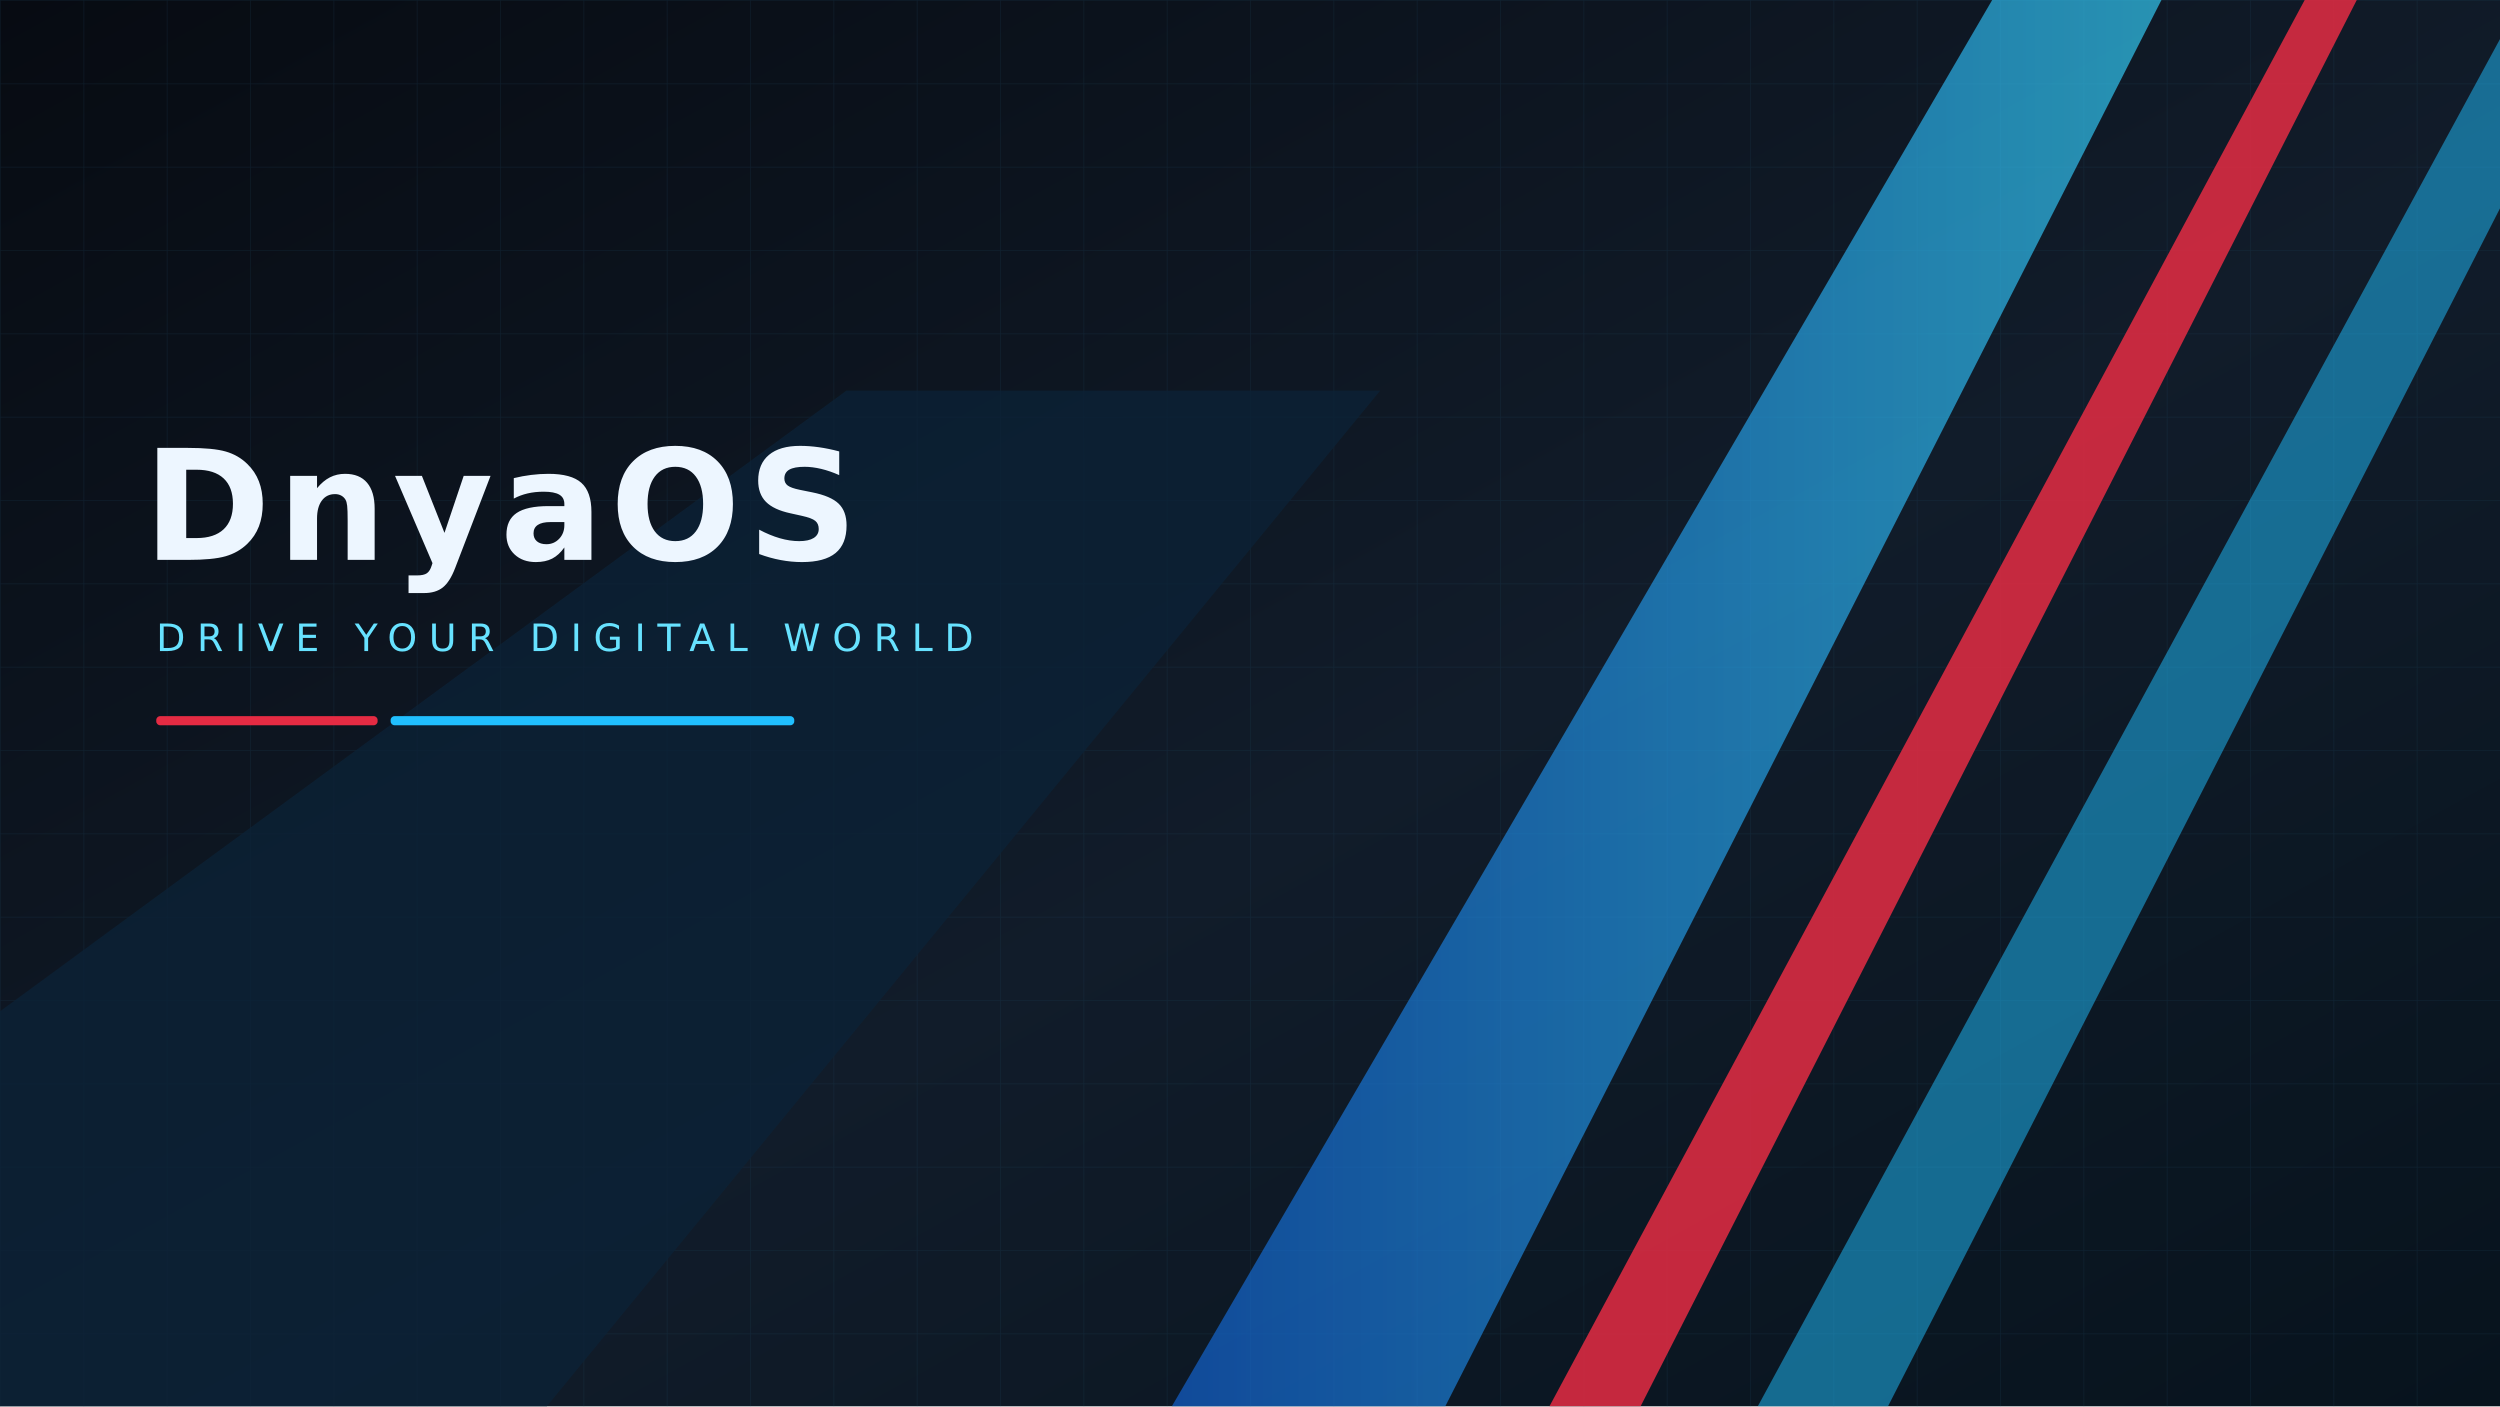
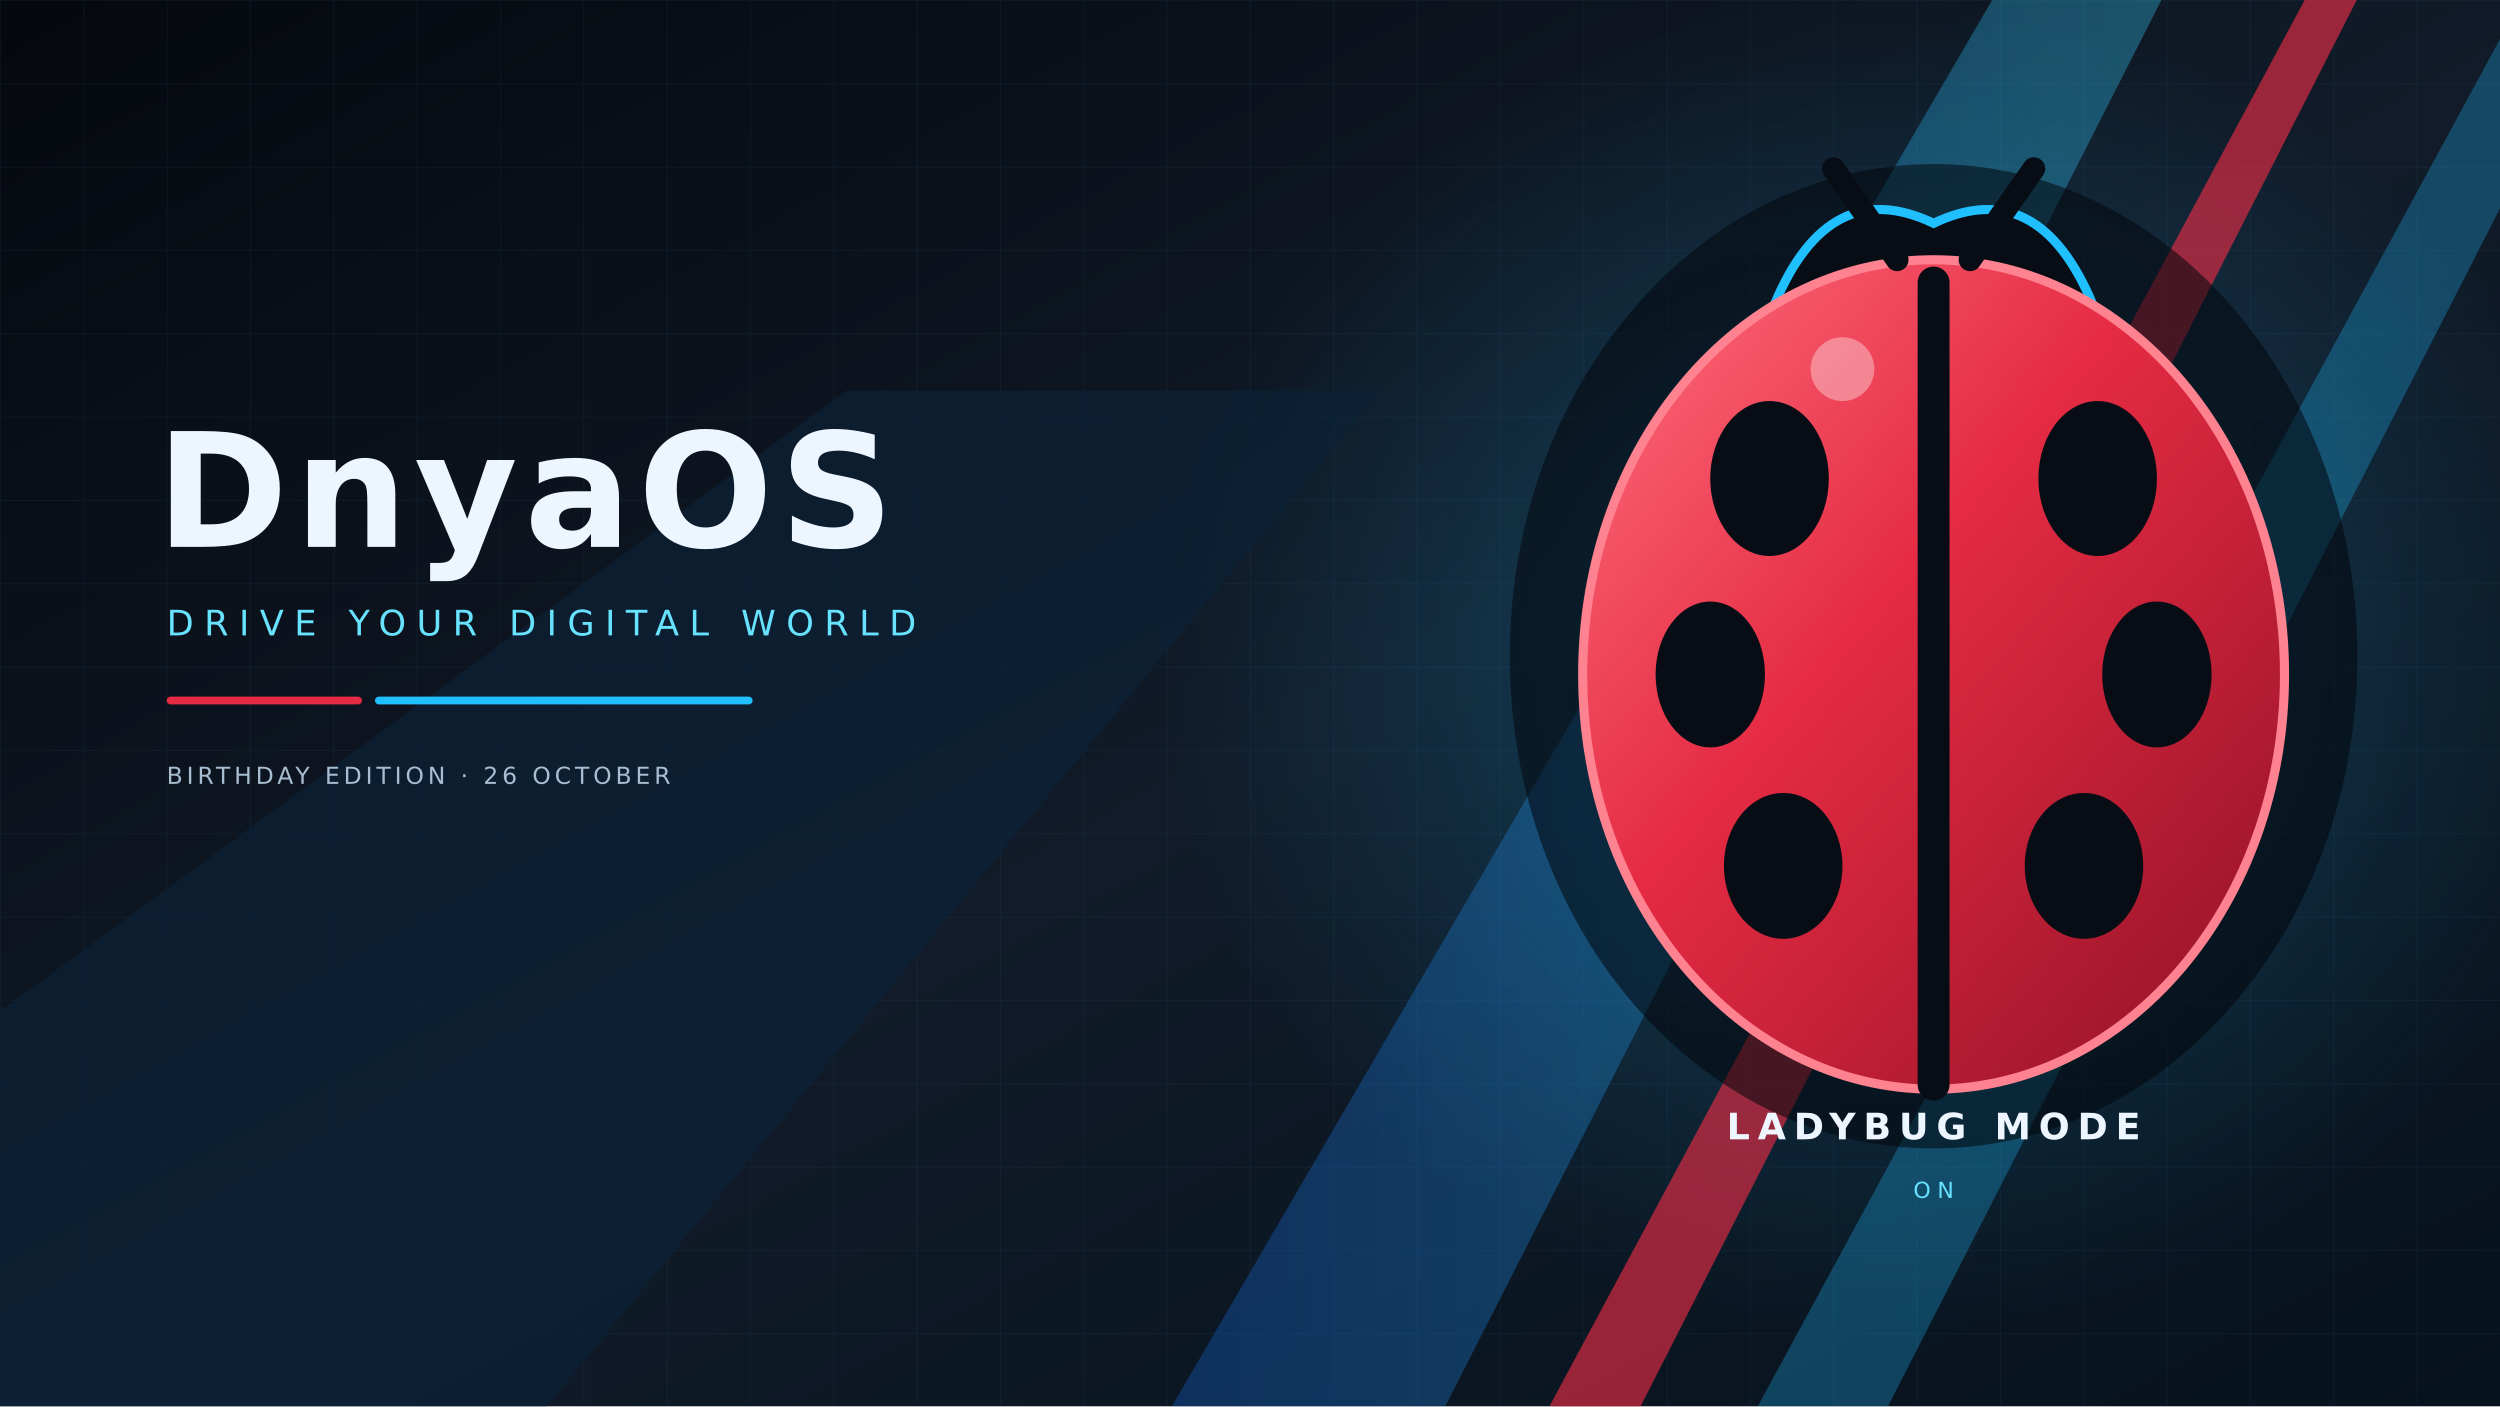
<svg xmlns="http://www.w3.org/2000/svg" width="1920" height="1080" viewBox="0 0 1920 1080">
  <defs>
    <linearGradient id="bg" x1="0" y1="0" x2="1" y2="1">
-       <stop stop-color="#070b12" />
-       <stop offset=".55" stop-color="#111c2a" />
-       <stop offset="1" stop-color="#07131d" />
+       <stop stop-color="#05080e" />
+       <stop offset=".52" stop-color="#111b29" />
+       <stop offset="1" stop-color="#06121d" />
    </linearGradient>
    <linearGradient id="blue">
      <stop stop-color="#1265d8" />
      <stop offset="1" stop-color="#35d5ff" />
    </linearGradient>
+     <linearGradient id="shell" x1="0" y1="0" x2="1" y2="1">
+       <stop stop-color="#ff7180" />
+       <stop offset=".42" stop-color="#e52b43" />
+       <stop offset="1" stop-color="#8d1025" />
+     </linearGradient>
+     <radialGradient id="glow">
+       <stop stop-color="#20bfff" stop-opacity=".28" />
+       <stop offset="1" stop-color="#20bfff" stop-opacity="0" />
+     </radialGradient>
    <pattern id="grid" width="64" height="64" patternUnits="userSpaceOnUse">
      <path d="M64 0H0V64" fill="none" stroke="#1b4763" stroke-width="1" opacity=".25" />
    </pattern>
  </defs>
  <rect width="1920" height="1080" fill="url(#bg)" />
  <rect width="1920" height="1080" fill="url(#grid)" />
-   <path d="M-100 850 L650 300 L1060 300 L420 1080 H-100Z" fill="#0b2237" opacity=".75" />
-   <path d="M900 1080 L1530 0 H1660 L1110 1080Z" fill="url(#blue)" opacity=".65" />
-   <path d="M1190 1080 L1770 0 H1810 L1260 1080Z" fill="#e52b43" opacity=".85" />
-   <path d="M1350 1080 L1920 30 V160 L1450 1080Z" fill="#20bfff" opacity=".5" />
-   <text x="110" y="430" fill="#edf6ff" font-family="DejaVu Sans, sans-serif" font-size="118" font-weight="700" letter-spacing="5">DnyaOS</text>
-   <text x="120" y="500" fill="#67e2ff" font-family="DejaVu Sans, sans-serif" font-size="29" letter-spacing="9">DRIVE YOUR DIGITAL WORLD</text>
-   <rect x="120" y="550" width="170" height="7" rx="3" fill="#e52b43" />
-   <rect x="300" y="550" width="310" height="7" rx="3" fill="#20bfff" />
+   <ellipse cx="1450" cy="510" rx="560" ry="510" fill="url(#glow)" />
+   <path d="M-100 850 L650 300 L1060 300 L420 1080 H-100Z" fill="#0b2237" opacity=".65" />
+   <path d="M900 1080 L1530 0 H1660 L1110 1080Z" fill="url(#blue)" opacity=".32" />
+   <path d="M1190 1080 L1770 0 H1810 L1260 1080Z" fill="#e52b43" opacity=".65" />
+   <path d="M1350 1080 L1920 30 V160 L1450 1080Z" fill="#20bfff" opacity=".28" />
+   <text x="120" y="420" fill="#edf6ff" font-family="DejaVu Sans,sans-serif" font-size="122" font-weight="700" letter-spacing="5">DnyaOS</text>
+   <text x="128" y="488" fill="#67e2ff" font-family="DejaVu Sans,sans-serif" font-size="27" letter-spacing="8">DRIVE YOUR DIGITAL WORLD</text>
+   <rect x="128" y="535" width="150" height="6" rx="3" fill="#e52b43" />
+   <rect x="288" y="535" width="290" height="6" rx="3" fill="#20bfff" />
+   <text x="128" y="602" fill="#a8bed0" font-family="DejaVu Sans,sans-serif" font-size="18" letter-spacing="3">BIRTHDAY EDITION · 26 OCTOBER</text>
+   <g transform="translate(1485 490) scale(3.5)">
+     <ellipse cx="0" cy="4" rx="93" ry="108" fill="#02060b" opacity=".55" />
+     <path d="M-35 -73 Q-23 -102 0 -91 Q23 -102 35 -73 L24 -58 L-24 -58Z" fill="#080d15" stroke="#20bfff" stroke-width="2" />
+     <ellipse cx="0" cy="8" rx="77" ry="91" fill="url(#shell)" stroke="#ff8290" stroke-width="2" />
+     <path d="M0 -78 V98" stroke="#080d15" stroke-width="7" stroke-linecap="round" />
+     <g fill="#080d15">
+       <ellipse cx="-36" cy="-35" rx="13" ry="17" />
+       <ellipse cx="36" cy="-35" rx="13" ry="17" />
+       <ellipse cx="-49" cy="8" rx="12" ry="16" />
+       <ellipse cx="49" cy="8" rx="12" ry="16" />
+       <ellipse cx="-33" cy="50" rx="13" ry="16" />
+       <ellipse cx="33" cy="50" rx="13" ry="16" />
+     </g>
+     <path d="M-8 -83 L-22 -103 M8 -83 L22 -103" stroke="#080d15" stroke-width="5" stroke-linecap="round" />
+     <circle cx="-20" cy="-59" r="7" fill="#fff" opacity=".35" />
+   </g>
+   <text x="1485" y="875" text-anchor="middle" fill="#edf6ff" font-family="DejaVu Sans,sans-serif" font-size="28" font-weight="700" letter-spacing="6">LADYBUG MODE</text>
+   <text x="1485" y="920" text-anchor="middle" fill="#67e2ff" font-family="DejaVu Sans,sans-serif" font-size="17" letter-spacing="5">ON</text>
</svg>
